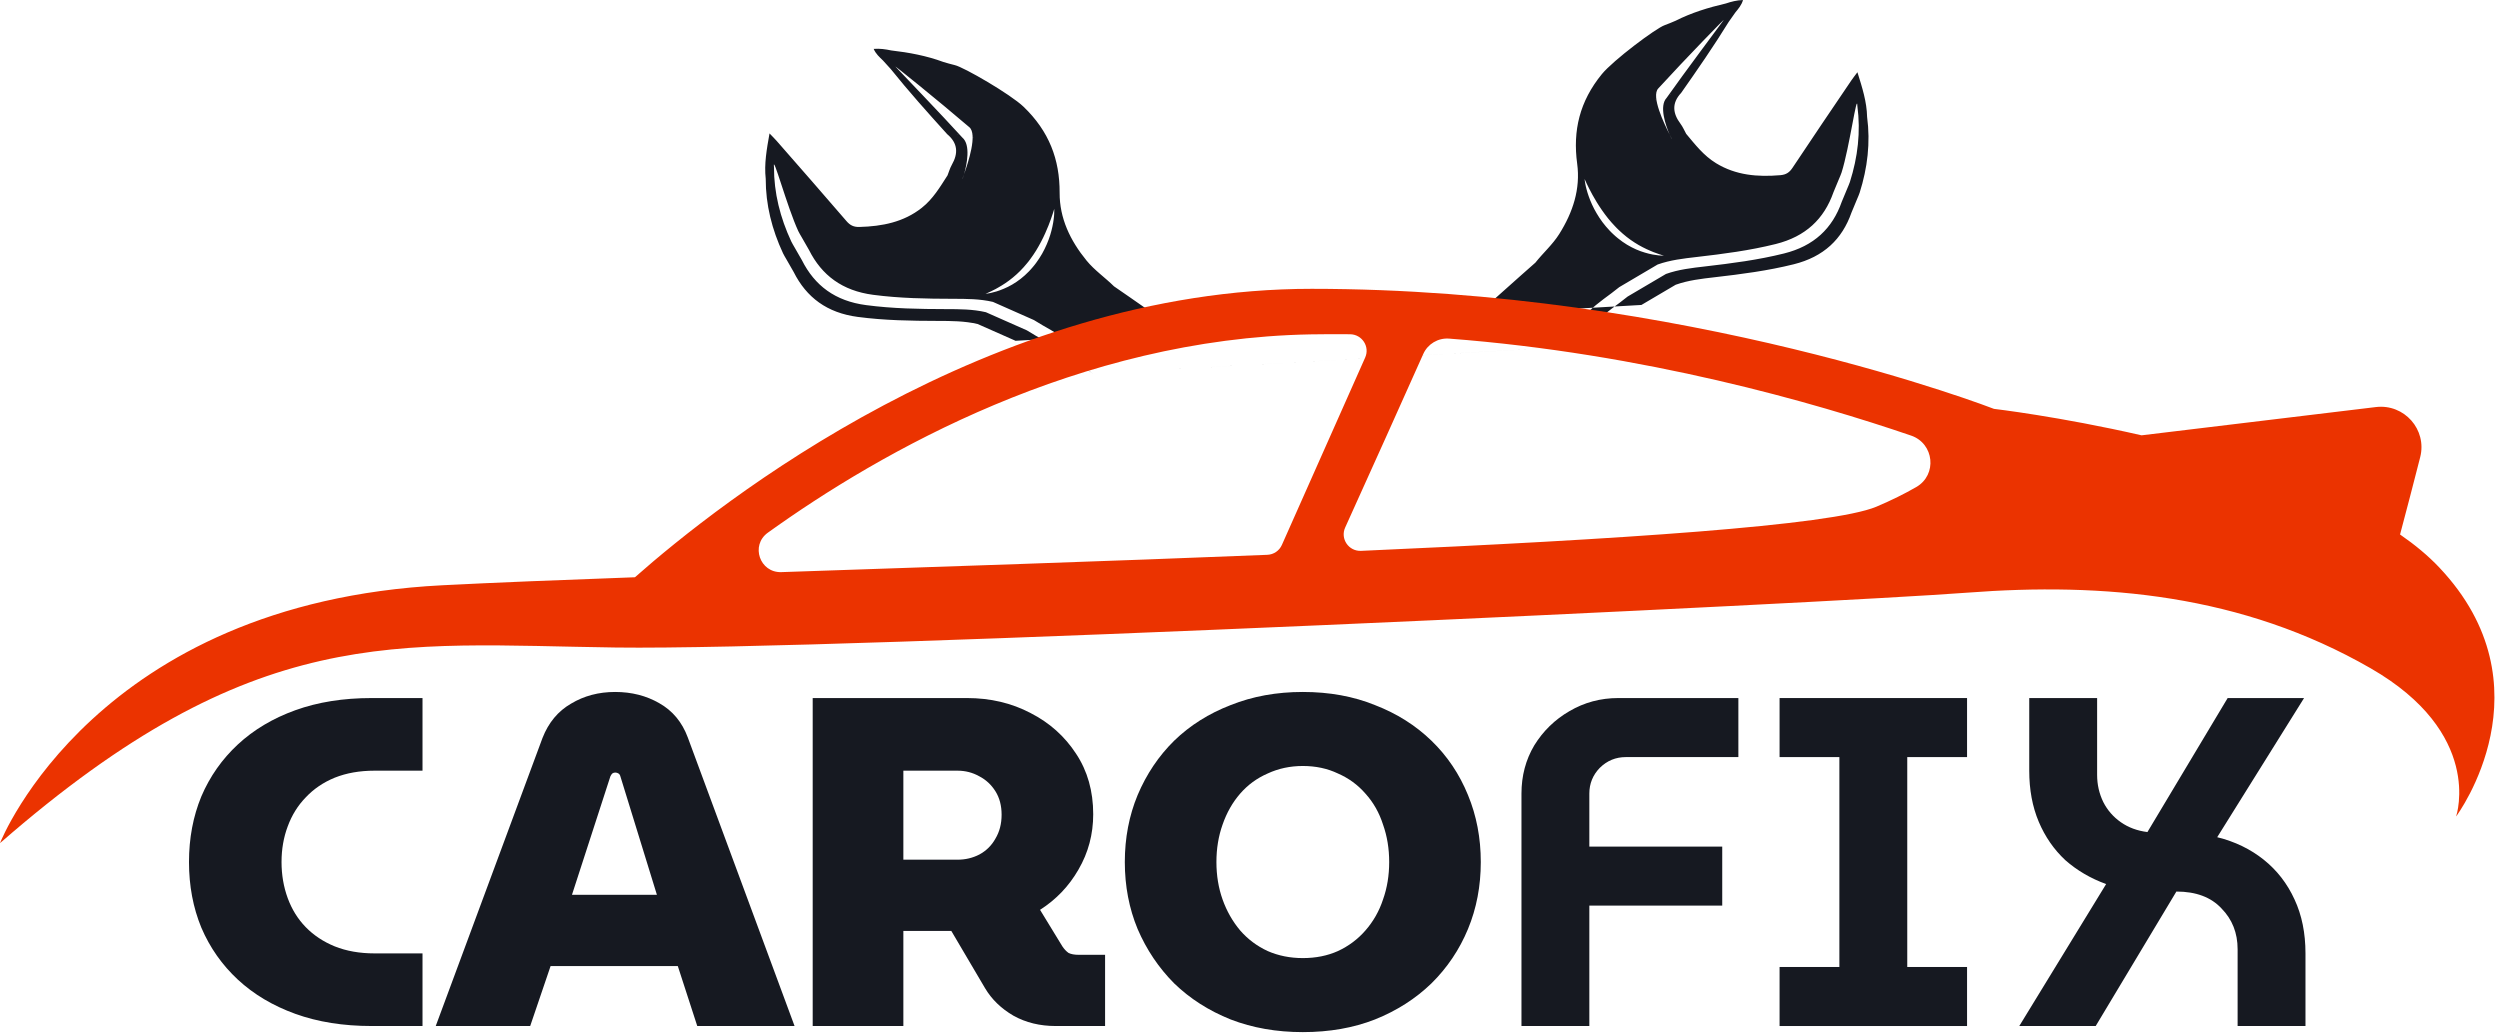
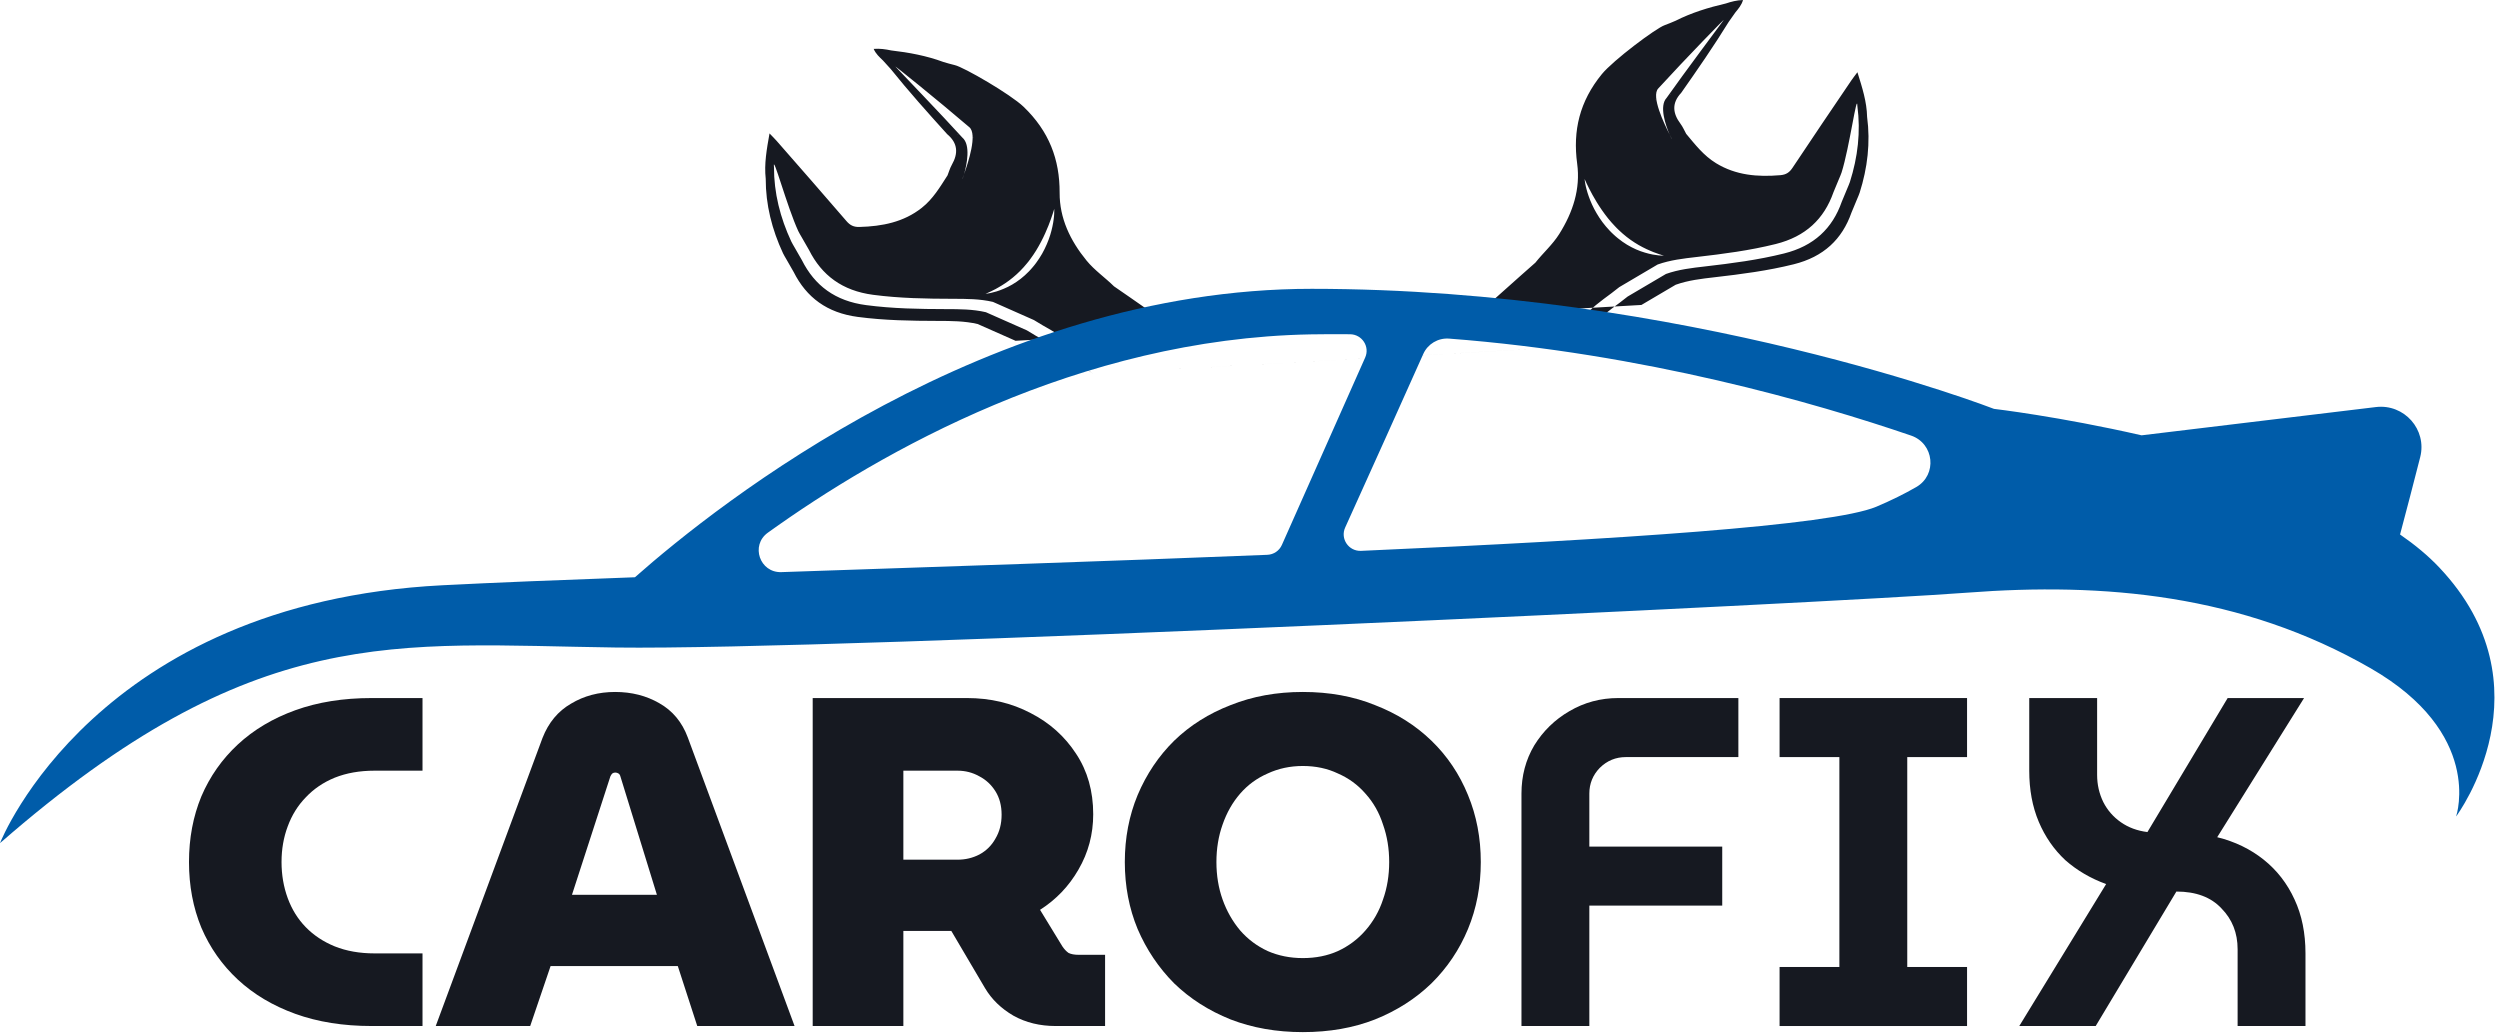
<svg xmlns="http://www.w3.org/2000/svg" width="218" height="90" viewBox="0 0 218 90" fill="none">
  <path fill-rule="evenodd" clip-rule="evenodd" d="M143.132 26.592C144.128 26.005 145.124 25.417 146.12 24.83C147.218 24.438 148.372 24.307 149.529 24.174C151.844 23.908 154.149 23.61 156.414 23.045C159.023 22.394 160.634 20.865 161.45 18.534C161.495 18.427 161.54 18.318 161.585 18.21C161.593 18.196 161.599 18.18 161.604 18.165C161.718 17.891 161.832 17.617 161.945 17.343C162.017 17.164 162.103 16.989 162.161 16.806C162.849 14.64 163.11 12.438 162.811 10.188C162.783 8.883 162.393 7.651 161.967 6.299C161.737 6.608 161.579 6.804 161.439 7.011C159.722 9.55 157.996 12.083 156.305 14.636C156.04 15.036 155.75 15.232 155.252 15.275C153.267 15.445 151.37 15.289 149.643 14.233C148.549 13.565 147.817 12.601 147.035 11.67C146.872 11.375 146.74 11.06 146.538 10.79C145.851 9.873 145.767 8.982 146.596 8.101C148.026 6.064 149.443 4.018 150.745 1.906C150.936 1.635 151.127 1.364 151.317 1.094C151.584 0.764 151.869 0.445 151.989 0C151.451 0.02 150.969 0.144 150.495 0.303C148.976 0.655 147.497 1.11 146.116 1.808C145.797 1.938 145.484 2.084 145.158 2.196C144.402 2.456 140.662 5.263 139.681 6.465C137.743 8.838 137.138 11.387 137.53 14.277C137.826 16.469 137.163 18.503 135.967 20.405C135.389 21.326 134.558 22.054 133.887 22.902C133.475 23.266 133.061 23.628 132.651 23.994C132.056 24.525 131.142 25.34 129.983 26.373L116.092 26.142L101.546 28.03C100.224 27.109 99.184 26.384 98.511 25.914C98.056 25.597 97.597 25.284 97.141 24.968C96.365 24.202 95.445 23.573 94.75 22.724C93.315 20.969 92.391 19.024 92.4 16.815C92.412 13.902 91.479 11.44 89.246 9.301C88.115 8.218 84.037 5.851 83.252 5.677C82.913 5.603 82.584 5.494 82.25 5.4C80.789 4.861 79.261 4.576 77.707 4.397C77.216 4.292 76.722 4.222 76.185 4.263C76.362 4.691 76.687 4.976 76.994 5.273C77.219 5.521 77.444 5.768 77.669 6.016C79.236 7.966 80.909 9.838 82.595 11.7C83.532 12.482 83.566 13.376 83.004 14.363C82.838 14.653 82.748 14.982 82.624 15.293C81.97 16.304 81.369 17.343 80.371 18.129C78.794 19.371 76.931 19.738 74.938 19.791C74.438 19.805 74.124 19.643 73.809 19.276C71.797 16.931 69.754 14.609 67.719 12.281C67.553 12.092 67.371 11.915 67.102 11.634C66.855 13.024 66.628 14.291 66.771 15.59C66.768 17.856 67.313 20.013 68.28 22.086C68.361 22.261 68.469 22.425 68.564 22.595C68.712 22.854 68.861 23.113 69.009 23.372C69.017 23.387 69.025 23.402 69.034 23.415C69.093 23.517 69.151 23.62 69.21 23.722C70.325 25.944 72.123 27.281 74.798 27.635C77.12 27.942 79.447 27.979 81.78 27.984C82.946 27.986 84.108 27.988 85.249 28.253C86.351 28.741 87.454 29.229 88.556 29.717M95.312 32.586C93.545 31.365 92.502 30.647 92.494 30.649C91.591 29.924 90.519 29.433 89.544 28.807C88.353 28.279 87.16 27.751 85.968 27.224C84.828 26.958 83.665 26.957 82.499 26.955C80.166 26.95 77.839 26.913 75.517 26.605C72.842 26.252 71.044 24.914 69.929 22.692C69.871 22.59 69.812 22.488 69.753 22.386C69.744 22.372 69.736 22.358 69.728 22.343C69.58 22.084 69.431 21.825 69.283 21.566C69.188 21.396 69.081 21.231 68.999 21.056C68.032 18.984 67.487 16.826 67.49 14.56C67.347 13.261 68.647 18.085 69.613 20.158C69.694 20.333 69.802 20.497 69.897 20.667C70.045 20.926 70.194 21.185 70.342 21.444C70.35 21.459 70.358 21.474 70.367 21.487C70.426 21.589 70.484 21.692 70.543 21.794C71.658 24.015 73.456 25.353 76.13 25.707C78.453 26.014 80.78 26.051 83.113 26.056C84.279 26.058 85.441 26.059 86.582 26.325C87.774 26.853 88.966 27.38 90.158 27.908C91.133 28.534 92.205 29.025 93.108 29.751C93.118 29.748 92.851 30.884 95.312 32.586L134.926 30.358C137.147 28.393 138.504 27.196 138.514 27.197C139.316 26.376 140.316 25.768 141.202 25.037C142.316 24.38 143.431 23.723 144.546 23.065C145.643 22.674 146.797 22.542 147.954 22.409C150.269 22.143 152.574 21.845 154.84 21.28C157.448 20.629 159.059 19.1 159.876 16.77C159.921 16.662 159.966 16.554 160.01 16.445C160.018 16.431 160.024 16.416 160.029 16.4C160.143 16.126 160.257 15.852 160.37 15.579C160.443 15.399 160.528 15.224 160.586 15.041C161.275 12.876 161.935 7.942 161.963 9.247C162.261 11.496 162.001 13.699 161.312 15.865C161.254 16.047 161.169 16.223 161.097 16.402C160.983 16.676 160.87 16.949 160.756 17.223C160.751 17.239 160.744 17.254 160.737 17.269C160.692 17.377 160.647 17.485 160.602 17.593C159.786 19.923 158.175 21.453 155.566 22.103C153.301 22.668 150.996 22.966 148.681 23.233C147.523 23.366 146.37 23.497 145.272 23.889C144.157 24.546 143.043 25.203 141.928 25.86C141.043 26.591 140.043 27.199 139.241 28.02C139.232 28.019 138.291 28.848 136.696 30.259M145.641 8.235C145.652 8.219 145.662 8.203 145.672 8.187C145.677 8.192 145.683 8.197 145.688 8.202C145.673 8.212 145.658 8.222 145.641 8.235ZM150.494 1.997L150.499 1.999C150.494 2.005 150.489 2.01 150.484 2.016C150.487 2.01 150.491 2.003 150.494 1.997ZM149.226 2.433L149.231 2.435C149.226 2.441 149.221 2.446 149.216 2.452C149.219 2.446 149.222 2.439 149.226 2.433ZM144.6 7.714C147.037 5.053 150.558 1.436 150.292 1.766C150.101 2.036 146.758 6.5 145.327 8.537C144.659 9.248 145.248 10.941 145.587 11.725C145.724 11.997 145.804 12.15 145.767 12.106C145.735 12.049 145.668 11.913 145.587 11.725C145.113 10.782 143.958 8.398 144.6 7.714ZM144.373 8.671C144.383 8.655 144.393 8.639 144.403 8.623C144.409 8.628 144.414 8.633 144.42 8.638C144.405 8.648 144.39 8.658 144.373 8.671ZM138.225 15.716C138.255 15.783 138.3 15.88 138.357 16.003C138.474 16.249 138.645 16.596 138.868 17C138.978 17.203 139.107 17.418 139.243 17.643C139.383 17.867 139.531 18.102 139.697 18.336C139.858 18.573 140.04 18.808 140.225 19.045C140.418 19.276 140.613 19.512 140.829 19.73L140.988 19.896L141.153 20.056C141.261 20.164 141.378 20.262 141.49 20.364C141.603 20.465 141.724 20.555 141.837 20.652C141.957 20.741 142.075 20.83 142.191 20.917C142.312 20.998 142.431 21.078 142.548 21.157C142.668 21.23 142.786 21.302 142.901 21.372C143.02 21.436 143.136 21.499 143.248 21.56C143.36 21.622 143.474 21.671 143.581 21.724C143.688 21.78 143.795 21.82 143.896 21.863C143.997 21.905 144.092 21.951 144.184 21.985C144.37 22.048 144.53 22.116 144.667 22.159C144.94 22.244 145.097 22.3 145.097 22.3C145.097 22.3 144.932 22.294 144.639 22.271C144.492 22.258 144.317 22.229 144.114 22.195C144.013 22.178 143.908 22.15 143.796 22.126C143.683 22.101 143.565 22.071 143.446 22.031C143.326 21.992 143.198 21.957 143.07 21.909C142.944 21.859 142.813 21.807 142.678 21.753C142.547 21.691 142.414 21.627 142.277 21.561C142.143 21.49 142.01 21.412 141.872 21.335C141.741 21.25 141.606 21.164 141.473 21.073C141.345 20.977 141.21 20.884 141.086 20.779C140.962 20.674 140.83 20.573 140.714 20.457L140.535 20.288L140.363 20.113C140.135 19.876 139.928 19.625 139.735 19.371C139.548 19.114 139.372 18.856 139.223 18.596C139.069 18.339 138.94 18.081 138.825 17.835C138.712 17.587 138.616 17.35 138.539 17.127C138.458 16.906 138.398 16.699 138.349 16.515C138.298 16.332 138.265 16.17 138.239 16.036C138.188 15.769 138.179 15.614 138.179 15.614C138.179 15.614 138.195 15.649 138.225 15.716ZM83.509 11.699C83.514 11.693 83.519 11.687 83.524 11.682C83.535 11.697 83.548 11.711 83.56 11.726C83.541 11.716 83.525 11.707 83.509 11.699ZM86.343 25.439C86.473 25.381 86.623 25.295 86.8 25.212C86.887 25.168 86.975 25.112 87.07 25.059C87.165 25.005 87.266 24.953 87.364 24.886C87.463 24.821 87.57 24.759 87.674 24.686C87.777 24.613 87.883 24.537 87.993 24.46C88.098 24.378 88.206 24.293 88.316 24.207C88.422 24.116 88.529 24.023 88.639 23.928C88.743 23.829 88.849 23.728 88.956 23.626C89.056 23.517 89.163 23.414 89.263 23.301C89.361 23.187 89.464 23.076 89.557 22.957L89.701 22.781L89.837 22.598C90.022 22.357 90.185 22.102 90.346 21.85C90.499 21.594 90.649 21.341 90.778 21.087C90.912 20.836 91.029 20.587 91.138 20.349C91.243 20.109 91.344 19.882 91.427 19.668C91.596 19.242 91.72 18.878 91.804 18.621C91.845 18.492 91.876 18.391 91.898 18.322C91.919 18.252 91.93 18.215 91.93 18.215C91.93 18.215 91.941 18.37 91.925 18.641C91.917 18.776 91.906 18.941 91.879 19.129C91.854 19.317 91.822 19.529 91.77 19.757C91.722 19.987 91.658 20.233 91.579 20.492C91.496 20.749 91.402 21.02 91.282 21.292C91.168 21.567 91.028 21.843 90.875 22.119C90.716 22.392 90.544 22.665 90.349 22.925L90.201 23.119L90.045 23.307C89.945 23.435 89.827 23.549 89.719 23.668C89.608 23.786 89.487 23.893 89.372 24.003C89.252 24.108 89.13 24.209 89.01 24.308C88.883 24.399 88.761 24.492 88.638 24.578C88.511 24.658 88.386 24.737 88.265 24.814C88.138 24.882 88.015 24.948 87.896 25.012C87.775 25.073 87.652 25.123 87.538 25.175C87.425 25.228 87.312 25.271 87.204 25.308C87.095 25.345 86.994 25.385 86.897 25.413C86.699 25.469 86.529 25.518 86.386 25.547C86.098 25.603 85.934 25.628 85.934 25.628C85.934 25.628 86.084 25.555 86.343 25.439ZM84.84 11.972C84.852 11.987 84.864 12.002 84.876 12.017C84.857 12.006 84.841 11.998 84.825 11.989C84.83 11.984 84.835 11.978 84.84 11.972ZM79.245 6.368C79.249 6.374 79.253 6.381 79.258 6.387C79.252 6.381 79.246 6.377 79.24 6.371L79.245 6.368ZM77.925 6.081L77.929 6.078C77.933 6.084 77.937 6.09 77.942 6.096C77.936 6.09 77.93 6.086 77.925 6.081ZM78.1 5.826C77.793 5.529 81.76 8.724 84.525 11.092C85.252 11.699 84.416 14.195 84.069 15.184C84.013 15.38 83.964 15.523 83.94 15.583C83.909 15.631 83.969 15.47 84.069 15.184C84.303 14.368 84.667 12.622 83.911 11.991C82.225 10.129 78.324 6.073 78.1 5.826Z" fill="#161921" />
-   <path d="M212.705 49.484C211.734 48.456 210.578 47.501 209.285 46.608C209.842 44.532 210.488 42.028 211.042 39.862C211.652 37.461 209.651 35.198 207.177 35.496L186.744 37.96C179.558 36.316 173.877 35.654 173.877 35.654C173.877 35.654 146.925 25.187 114.38 25.185C86.262 25.182 62.69 43.865 55.367 50.337C48.843 50.573 43.1 50.803 38.58 51.034C8.414 52.575 0.125 73.198 0 73.521C22.219 54.136 34.429 56.206 53.722 56.464C73.015 56.722 159.711 52.586 171.556 51.68C183.4 50.776 195.488 51.81 206.721 58.274C216.529 63.918 214.23 71.017 214.173 71.196C214.333 70.976 222.499 59.85 212.705 49.484ZM110.513 48.38C96.388 48.95 81.407 49.438 68.136 49.889C66.249 49.954 65.425 47.55 66.955 46.451C76.779 39.398 94.067 29.532 114.285 29.157C115.436 29.138 116.584 29.133 117.724 29.146C118.771 29.157 119.467 30.224 119.044 31.176L111.779 47.52C111.555 48.025 111.067 48.356 110.513 48.38ZM167.099 42.47C166.09 43.051 164.936 43.629 163.619 44.185C159.708 45.829 141.01 47.05 118.684 48.035C117.604 48.082 116.854 46.98 117.299 46C119.461 41.241 122.472 34.525 124.111 30.861C124.501 29.993 125.399 29.456 126.353 29.526C143.369 30.821 158.257 35.111 166.646 37.982C168.667 38.674 168.946 41.404 167.099 42.47Z" fill="#EB3300" />
+   <path d="M212.705 49.484C211.734 48.456 210.578 47.501 209.285 46.608C209.842 44.532 210.488 42.028 211.042 39.862C211.652 37.461 209.651 35.198 207.177 35.496L186.744 37.96C179.558 36.316 173.877 35.654 173.877 35.654C173.877 35.654 146.925 25.187 114.38 25.185C86.262 25.182 62.69 43.865 55.367 50.337C48.843 50.573 43.1 50.803 38.58 51.034C8.414 52.575 0.125 73.198 0 73.521C22.219 54.136 34.429 56.206 53.722 56.464C73.015 56.722 159.711 52.586 171.556 51.68C183.4 50.776 195.488 51.81 206.721 58.274C216.529 63.918 214.23 71.017 214.173 71.196C214.333 70.976 222.499 59.85 212.705 49.484ZM110.513 48.38C96.388 48.95 81.407 49.438 68.136 49.889C66.249 49.954 65.425 47.55 66.955 46.451C76.779 39.398 94.067 29.532 114.285 29.157C115.436 29.138 116.584 29.133 117.724 29.146C118.771 29.157 119.467 30.224 119.044 31.176L111.779 47.52C111.555 48.025 111.067 48.356 110.513 48.38ZM167.099 42.47C166.09 43.051 164.936 43.629 163.619 44.185C159.708 45.829 141.01 47.05 118.684 48.035C117.604 48.082 116.854 46.98 117.299 46C119.461 41.241 122.472 34.525 124.111 30.861C124.501 29.993 125.399 29.456 126.353 29.526C143.369 30.821 158.257 35.111 166.646 37.982C168.667 38.674 168.946 41.404 167.099 42.47Z" fill="#005CA9" />
  <path d="M32.414 89.469C29.931 89.469 27.709 89.115 25.75 88.407C23.791 87.698 22.122 86.704 20.742 85.424C19.363 84.144 18.301 82.632 17.556 80.889C16.838 79.146 16.48 77.24 16.48 75.169C16.48 73.099 16.838 71.193 17.556 69.45C18.301 67.707 19.363 66.195 20.742 64.915C22.122 63.635 23.791 62.64 25.75 61.932C27.709 61.224 29.931 60.87 32.414 60.87H36.843V67.203H32.662C31.366 67.203 30.207 67.407 29.186 67.815C28.192 68.224 27.351 68.796 26.661 69.531C25.971 70.24 25.447 71.084 25.088 72.064C24.73 73.018 24.55 74.053 24.55 75.169C24.55 76.286 24.73 77.335 25.088 78.315C25.447 79.296 25.971 80.14 26.661 80.848C27.351 81.556 28.192 82.115 29.186 82.523C30.207 82.932 31.366 83.136 32.662 83.136H36.843V89.469H32.414Z" fill="#161921" />
  <path d="M37.996 89.469L47.309 64.343C47.833 63.008 48.661 62.014 49.792 61.36C50.923 60.679 52.206 60.339 53.641 60.339C55.076 60.339 56.359 60.666 57.49 61.319C58.649 61.973 59.477 62.967 59.974 64.302L69.286 89.469H60.801L59.104 84.239H48.012L46.233 89.469H37.996ZM49.875 78.029H57.283L54.096 67.693C54.069 67.584 54.014 67.502 53.931 67.448C53.848 67.393 53.752 67.366 53.641 67.366C53.558 67.366 53.475 67.393 53.393 67.448C53.338 67.502 53.282 67.584 53.227 67.693L49.875 78.029Z" fill="#161921" />
  <path d="M70.867 89.469V60.87H84.319C86.36 60.87 88.209 61.306 89.865 62.177C91.52 63.022 92.845 64.207 93.838 65.732C94.831 67.23 95.328 68.987 95.328 71.002C95.328 72.745 94.9 74.352 94.045 75.823C93.217 77.267 92.1 78.438 90.692 79.337L92.638 82.523C92.803 82.769 92.983 82.959 93.176 83.095C93.397 83.204 93.686 83.259 94.045 83.259H96.363V89.469H92.058C90.679 89.469 89.451 89.169 88.375 88.57C87.299 87.944 86.471 87.14 85.891 86.16L82.953 81.175C82.787 81.175 82.622 81.175 82.456 81.175C82.291 81.175 82.139 81.175 82.001 81.175H78.773V89.469H70.867ZM78.773 74.965H83.491C84.181 74.965 84.815 74.815 85.395 74.516C86.002 74.189 86.471 73.726 86.802 73.127C87.161 72.528 87.34 71.833 87.34 71.043C87.34 70.253 87.161 69.572 86.802 69C86.443 68.428 85.974 67.993 85.395 67.693C84.815 67.366 84.181 67.203 83.491 67.203H78.773V74.965Z" fill="#161921" />
  <path d="M113.605 90C111.315 90 109.218 89.632 107.314 88.897C105.41 88.134 103.768 87.086 102.389 85.751C101.036 84.389 99.974 82.809 99.202 81.012C98.457 79.214 98.084 77.267 98.084 75.169C98.084 73.072 98.457 71.125 99.202 69.327C99.974 67.502 101.036 65.922 102.389 64.588C103.768 63.253 105.41 62.218 107.314 61.483C109.218 60.72 111.315 60.339 113.605 60.339C115.923 60.339 118.02 60.72 119.896 61.483C121.8 62.218 123.441 63.253 124.821 64.588C126.201 65.922 127.263 67.502 128.008 69.327C128.753 71.125 129.125 73.072 129.125 75.169C129.125 77.267 128.753 79.214 128.008 81.012C127.263 82.809 126.201 84.389 124.821 85.751C123.441 87.086 121.8 88.134 119.896 88.897C118.02 89.632 115.923 90 113.605 90ZM113.605 83.545C114.736 83.545 115.757 83.341 116.668 82.932C117.606 82.496 118.406 81.897 119.068 81.134C119.758 80.344 120.268 79.446 120.599 78.438C120.958 77.43 121.137 76.341 121.137 75.169C121.137 73.998 120.958 72.909 120.599 71.901C120.268 70.866 119.758 69.967 119.068 69.204C118.406 68.442 117.606 67.856 116.668 67.448C115.757 67.012 114.736 66.794 113.605 66.794C112.501 66.794 111.48 67.012 110.542 67.448C109.604 67.856 108.804 68.442 108.142 69.204C107.479 69.967 106.969 70.866 106.61 71.901C106.251 72.909 106.072 73.998 106.072 75.169C106.072 76.341 106.251 77.43 106.61 78.438C106.969 79.446 107.479 80.344 108.142 81.134C108.804 81.897 109.604 82.496 110.542 82.932C111.48 83.341 112.501 83.545 113.605 83.545Z" fill="#161921" />
  <path d="M132.672 89.469V69.204C132.672 67.652 133.044 66.249 133.789 64.996C134.562 63.743 135.583 62.749 136.852 62.014C138.149 61.251 139.57 60.87 141.115 60.87H151.586V66.018H141.777C140.894 66.018 140.136 66.331 139.501 66.957C138.894 67.584 138.59 68.333 138.59 69.204V73.821H150.179V78.969H138.59V89.469H132.672Z" fill="#161921" />
  <path d="M155.179 89.469V84.321H160.394V66.018H155.179V60.87H171.527V66.018H166.313V84.321H171.527V89.469H155.179Z" fill="#161921" />
  <path d="M176.081 89.469L183.655 77.09C182.303 76.599 181.117 75.905 180.096 75.006C179.103 74.08 178.33 72.963 177.778 71.656C177.226 70.349 176.95 68.864 176.95 67.203V60.87H182.869V67.57C182.869 68.415 183.048 69.204 183.407 69.94C183.766 70.648 184.276 71.234 184.938 71.697C185.6 72.16 186.373 72.446 187.256 72.555L194.251 60.87H200.914L193.34 73.004C194.885 73.385 196.237 74.039 197.396 74.965C198.555 75.891 199.452 77.049 200.086 78.438C200.721 79.8 201.038 81.366 201.038 83.136V89.469H195.12V82.769C195.12 81.352 194.651 80.168 193.713 79.214C192.802 78.234 191.491 77.743 189.781 77.743L182.745 89.469H176.081Z" fill="#161921" />
</svg>
